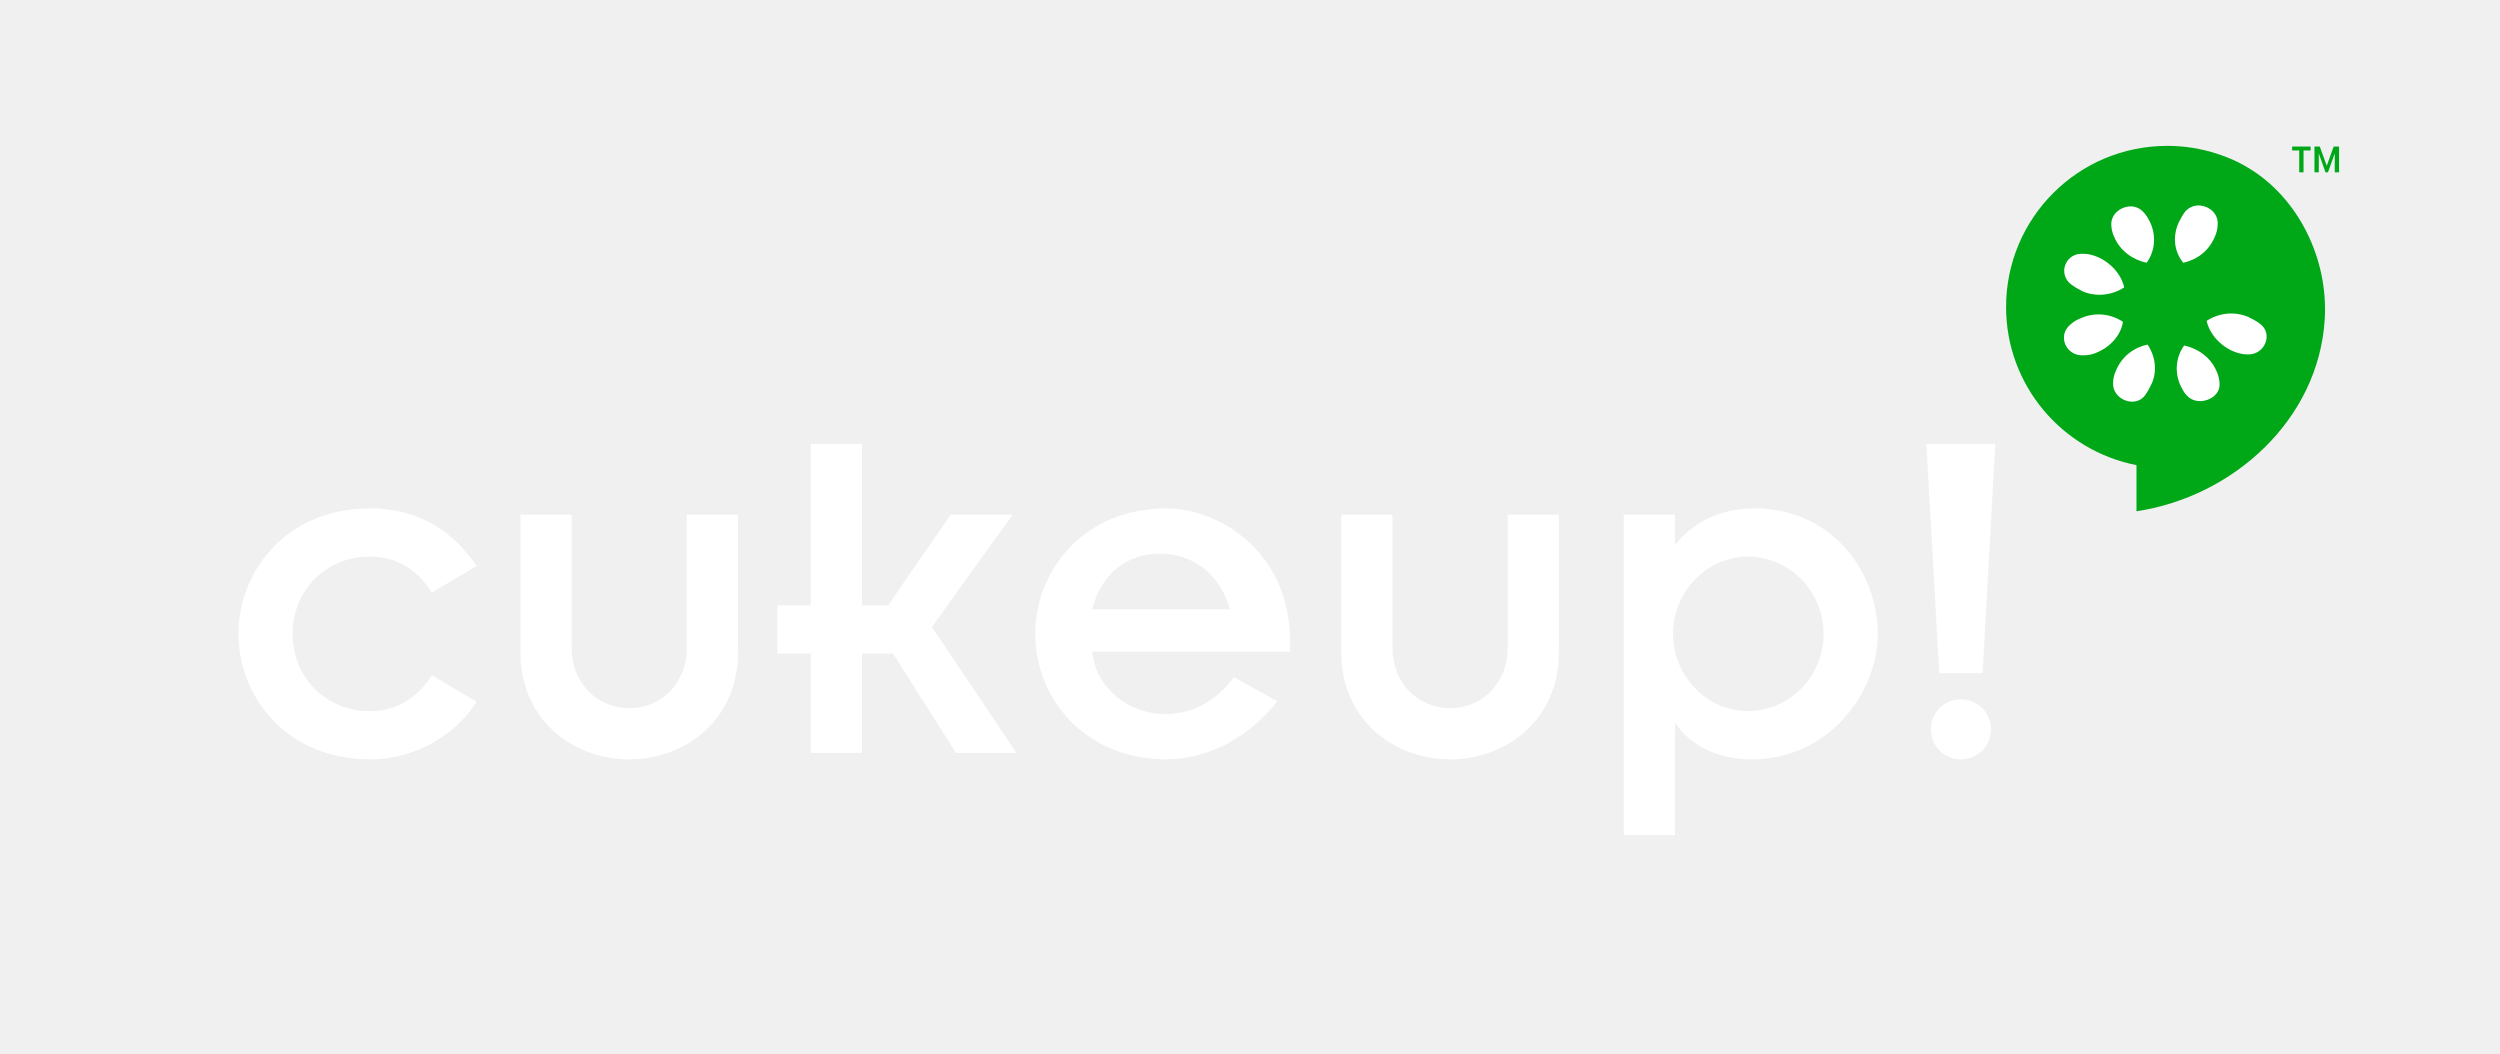
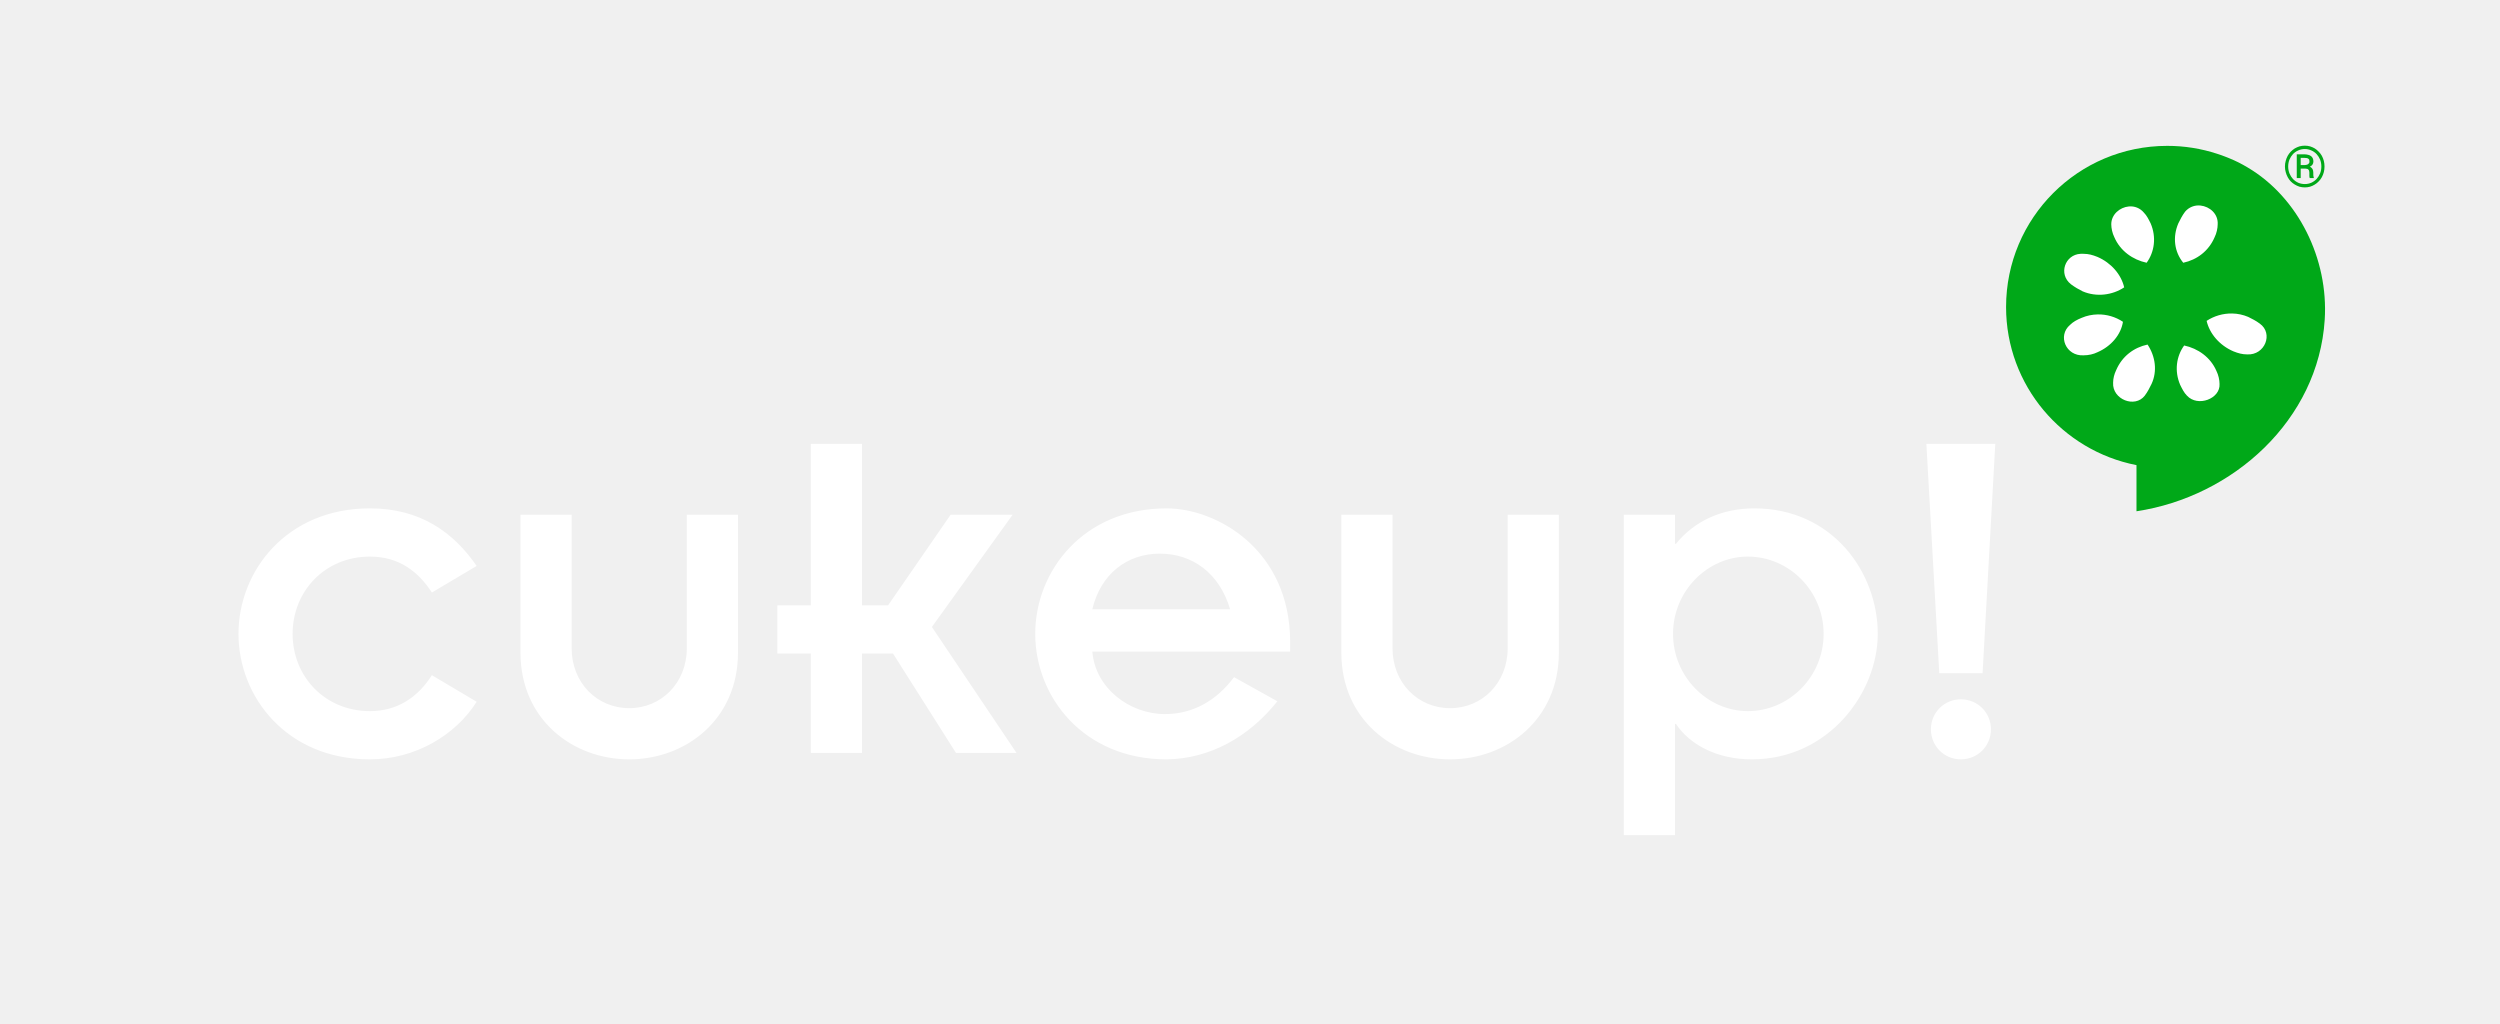
- <svg xmlns="http://www.w3.org/2000/svg" width="254" height="107" viewBox="0 0 254 107">
+ <svg xmlns="http://www.w3.org/2000/svg" width="254" height="104" viewBox="0 0 254 104">
  <g fill="none" fill-rule="evenodd">
    <path d="M0 0h254v104H0z" />
    <path d="M220.192 14.82c-9.05 0-16.375 7.324-16.375 16.375 0 7.968 5.712 14.589 13.25 16.062v4.688c9.8-1.478 18.478-9.257 19.125-19.47.39-6.146-2.675-12.42-7.844-15.468a13.755 13.755 0 0 0-.906-.5c-.315-.155-.64-.306-.969-.437-.104-.044-.207-.084-.312-.125-.288-.107-.578-.226-.875-.313a16.246 16.246 0 0 0-5.094-.812z" fill="#00A818" />
    <path d="M223.567 20.882a1.787 1.787 0 0 0-1.562.625c-.3.4-.488.788-.688 1.188-.6 1.4-.4 2.9.5 4 1.4-.3 2.588-1.194 3.188-2.594.2-.4.312-.913.312-1.313.063-1.062-.816-1.81-1.75-1.906zm-7.281.094c-.913.087-1.781.812-1.781 1.812 0 .4.112.913.312 1.313.6 1.4 1.881 2.294 3.281 2.594.8-1.1 1.007-2.6.407-4-.2-.4-.388-.794-.688-1.094a1.757 1.757 0 0 0-1.531-.625zm-4.906 4.812c-1.577.081-2.282 2.063-.97 3.094.4.3.788.519 1.188.719 1.4.6 3.02.394 4.22-.406-.3-1.3-1.32-2.494-2.72-3.094-.5-.2-.906-.313-1.406-.313-.112-.012-.207-.005-.312 0zm15.406 6.063a4.574 4.574 0 0 0-2.594.75c.3 1.3 1.319 2.494 2.719 3.094.5.2.906.312 1.406.312 1.8.1 2.681-2.125 1.281-3.125-.4-.3-.787-.487-1.187-.687a4.32 4.32 0 0 0-1.625-.344zm-13.656.094c-.55.01-1.1.118-1.625.343-.5.2-.888.42-1.188.72-1.3 1.1-.425 3.193 1.375 3.093.5 0 1.006-.113 1.406-.313 1.4-.6 2.394-1.793 2.594-3.093a4.475 4.475 0 0 0-2.562-.75zm5.062 3.062c-1.4.3-2.587 1.194-3.187 2.594-.2.4-.313.881-.313 1.281-.1 1.7 2.219 2.613 3.219 1.313.3-.4.487-.788.687-1.188.6-1.3.394-2.8-.406-4zm3.719.094c-.8 1.1-1.006 2.6-.406 4 .2.4.387.794.687 1.094 1.1 1.2 3.413.312 3.313-1.188 0-.4-.113-.912-.313-1.312-.6-1.4-1.881-2.294-3.281-2.594z" fill="#FFF" />
    <path fill="#ffffff" d="M48.43 57.5c-2.35-3.4-5.7-5.85-10.85-5.85-8.45 0-13.35 6.35-13.35 12.75s4.9 12.75 13.35 12.75c4.6 0 8.7-2.45 10.85-5.85l-4.55-2.7c-1.4 2.2-3.46 3.65-6.3 3.65-4.55 0-7.85-3.5-7.85-7.85s3.3-7.85 7.85-7.85c2.95 0 4.9 1.5 6.3 3.65zm4.45 8.8c0 6.8 5.3 10.85 11.05 10.85 5.75 0 11.05-4.05 11.05-10.85v-14h-5.2v13.55c0 3.55-2.6 6.1-5.85 6.1-3.25 0-5.85-2.55-5.85-6.1V52.3h-5.2zm29.5 10.2h5.2V66.4h3.15l6.4 10.1h6.15l-8.6-12.8 8.2-11.4h-6.3l-6.35 9.2h-2.65V45.1h-5.2v16.4h-3.4v4.9h3.4zm43-7.7c-1.8 2.4-4.2 3.75-7 3.75-3.65 0-7.1-2.65-7.4-6.35h20.1v-.95c0-9.45-7.5-13.6-12.55-13.6-8.45 0-13.35 6.35-13.35 12.75s4.9 12.75 13.35 12.75c4.35-.05 8.35-2.25 11.25-5.9zm-14.4-6.9c.85-3.6 3.55-5.65 6.85-5.65s6.05 1.95 7.15 5.65zm25.3 4.4c0 6.8 5.3 10.85 11.05 10.85 5.75 0 11.05-4.05 11.05-10.85v-14h-5.2v13.55c0 3.55-2.6 6.1-5.85 6.1-3.25 0-5.85-2.55-5.85-6.1V52.3h-5.2zm33.9-14h-5.2v32.55h5.2v-11.3h.1c1.35 2.05 4.1 3.6 7.7 3.6 7.85 0 12.8-6.8 12.8-12.75 0-6.25-4.6-12.75-12.55-12.75-3.3 0-6.1 1.3-7.95 3.6h-.1zm15.1 12.1c0 4.35-3.5 7.85-7.7 7.85-4.1 0-7.6-3.5-7.6-7.85s3.5-7.85 7.6-7.85c4.2 0 7.7 3.5 7.7 7.85zm11.75 4h4.4l1.29-23.3h-7zm-.85 5.7c0 1.7 1.35 3.05 3.04 3.05 1.71 0 3.06-1.35 3.06-3.05 0-1.7-1.35-3.05-3.06-3.05-1.69 0-3.04 1.35-3.04 3.05z">
        </path>
-     <path fill="#00A818" d="M237.21 15.59l-.69 1.92h-.25l-.68-1.92v1.92h-.44v-2.62h.54l.71 1.95.7-1.95h.55v2.62h-.44v-1.92m-2.45-.3h-.72v2.22h-.44v-2.22h-.72v-.4h1.88v.4z">
+     <path fill="#00A818" d="M232.15 16.92q0-.3.08-.58.07-.27.2-.51.13-.23.31-.42.19-.19.41-.33.23-.13.48-.21.26-.07.54-.07.27 0 .53.07.26.08.48.21.22.14.4.33.19.19.32.42.13.24.2.51.07.28.07.58 0 .3-.07.57-.07.27-.2.51t-.32.43q-.18.19-.4.32-.22.14-.48.22-.26.07-.53.07-.28 0-.54-.07-.25-.08-.48-.22-.22-.13-.41-.32-.18-.19-.31-.43t-.2-.51q-.08-.27-.08-.57m.33 0q0 .37.13.7.14.33.36.57.23.24.54.38.31.13.66.13.34 0 .65-.13.31-.14.54-.38.22-.24.36-.57.13-.33.13-.7 0-.38-.13-.71-.14-.32-.36-.56-.23-.24-.54-.37-.31-.14-.65-.14-.35 0-.66.14-.31.13-.54.37-.22.24-.36.56-.13.33-.13.71m1.27.21v.96h-.4v-2.41h.78q.21 0 .38.05.17.04.29.13.12.09.18.23.06.13.06.32 0 .17-.09.31-.09.13-.27.22.1.04.16.1.07.06.11.13.04.08.06.17.02.09.02.18v.16q0 .11.01.2.01.09.04.16v.05h-.41q-.02-.04-.03-.1 0-.06-.01-.11v-.12V17.53q0-.21-.1-.3-.09-.1-.32-.1h-.46m0-.36h.44q.09-.01.17-.03.09-.02.15-.07.06-.04.1-.1.03-.07.03-.15 0-.1-.02-.18-.03-.07-.09-.11-.06-.05-.16-.07-.09-.02-.24-.02h-.38v.73z">
        </path>
  </g>
</svg>
